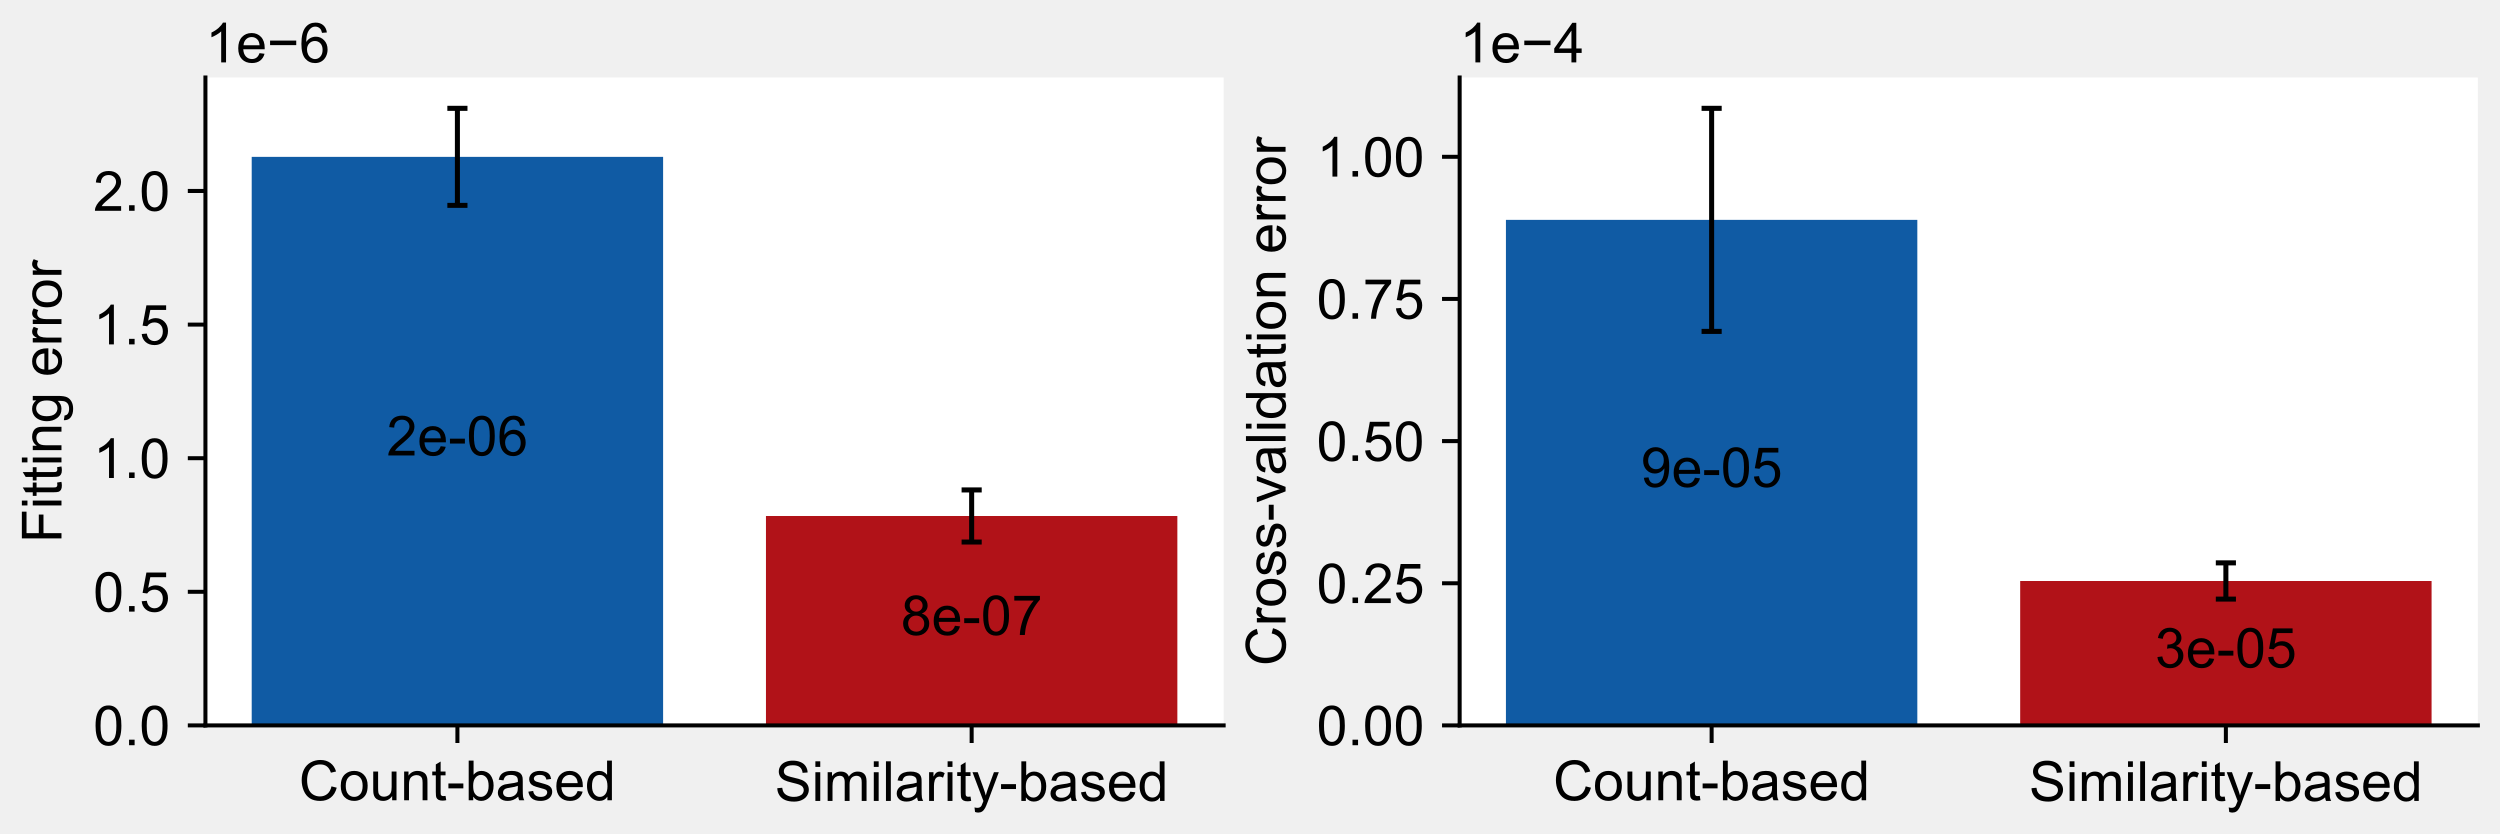
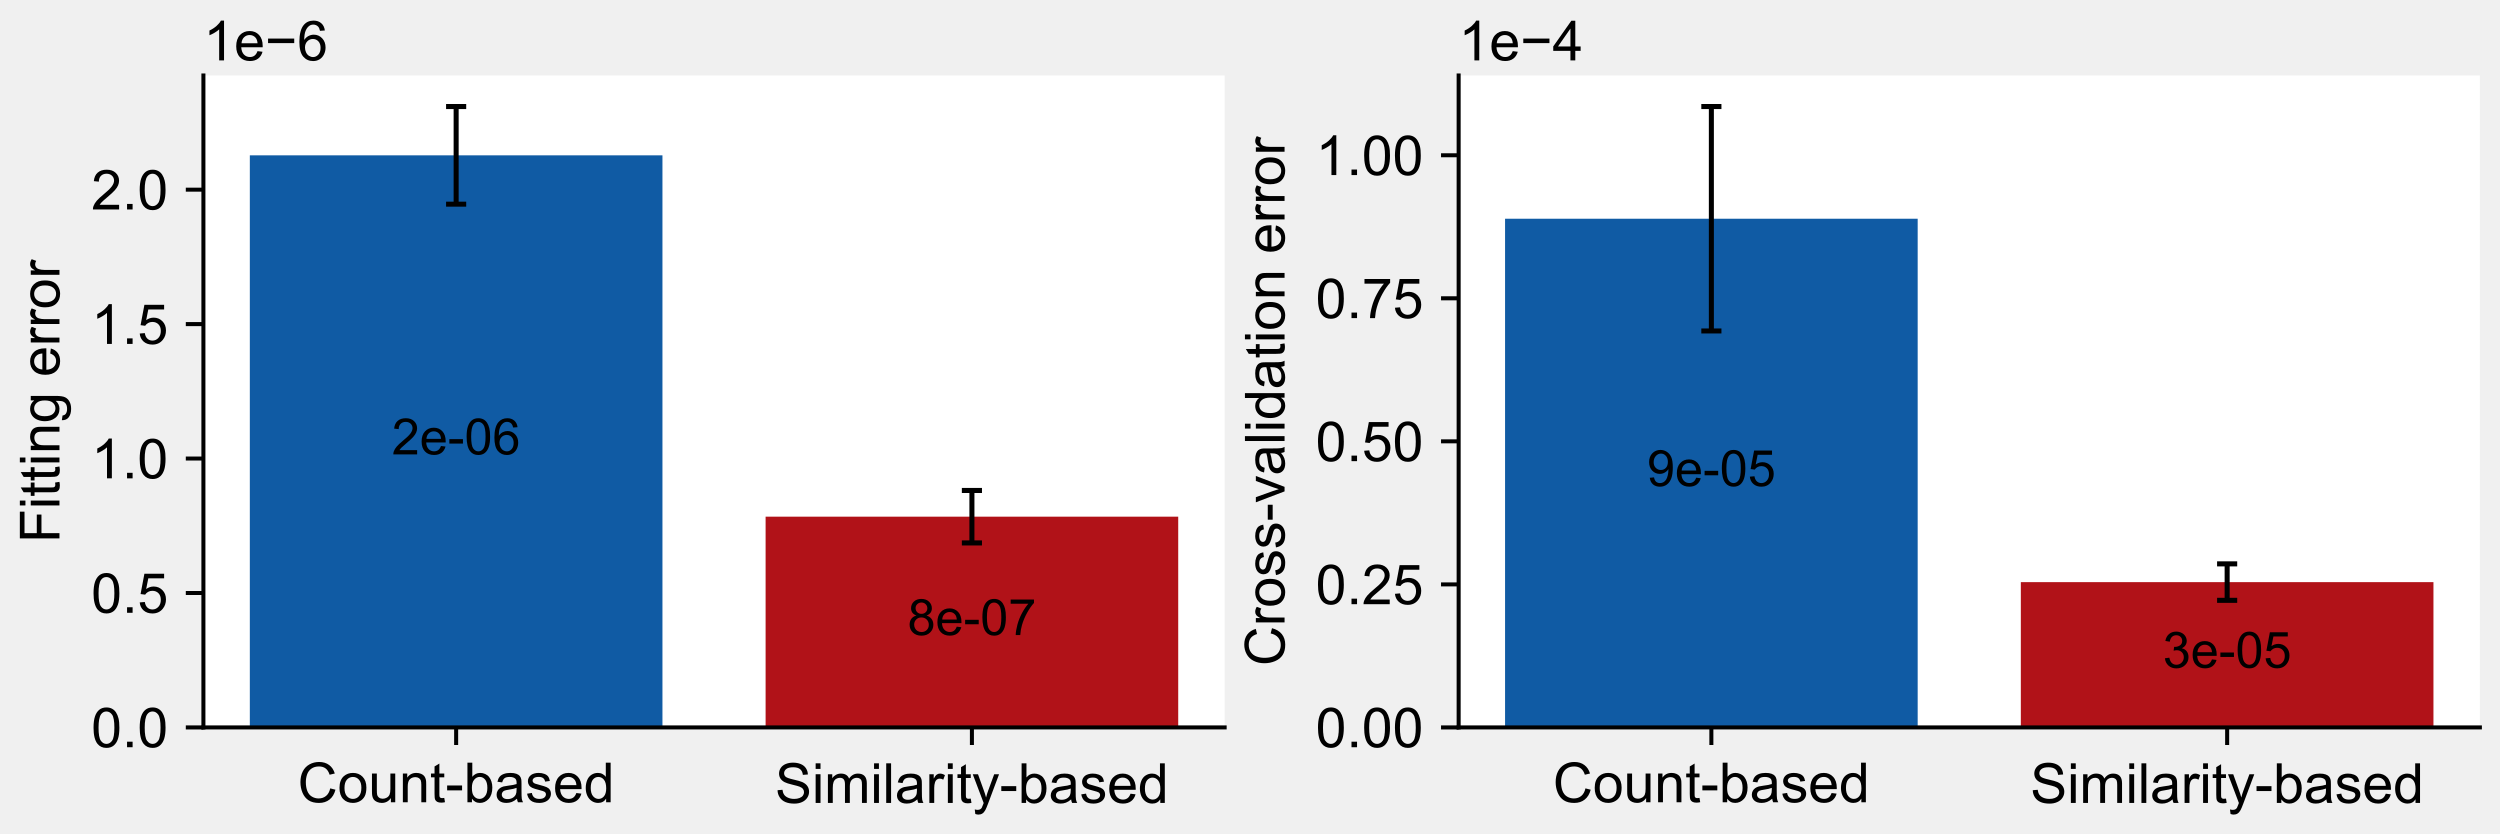
<svg xmlns="http://www.w3.org/2000/svg" xmlns:xlink="http://www.w3.org/1999/xlink" width="496.8pt" height="165.6pt" viewBox="0 0 496.8 165.6" version="1.1">
  <defs>
    <style type="text/css">*{stroke-linejoin: round; stroke-linecap: butt}</style>
  </defs>
  <g id="figure_1">
    <g id="patch_1">
      <path d="M 0 165.6  L 496.8 165.6  L 496.8 0  L 0 0  L 0 165.6  z " style="fill: none" />
    </g>
    <g id="axes_1">
      <g id="patch_2">
-         <path d="M 40.822 144.153  L 243.161 144.153  L 243.161 15.4  L 40.822 15.4  z " style="fill: #ffffff" />
+         <path d="M 40.422 144.553  L 243.361 144.553  L 243.361 15  L 40.422 15  z " style="fill: #ffffff" />
      </g>
      <g id="patch_3">
-         <path d="M 50.019 144.153  L 131.772 144.153  L 131.772 31.172  L 50.019 31.172  z " clip-path="url(#p8c876fb44a)" style="fill: #105ba4" />
+         <path d="M 49.646 144.553  L 131.642 144.553  L 131.642 30.87  L 49.646 30.87  z " clip-path="url(#p8a256f65c5)" style="fill: #105ba4" />
      </g>
      <g id="patch_4">
-         <path d="M 152.211 144.153  L 233.964 144.153  L 233.964 102.536  L 152.211 102.536  z " clip-path="url(#p8c876fb44a)" style="fill: #b11218" />
+         <path d="M 152.141 144.553  L 234.136 144.553  L 234.136 102.677  L 152.141 102.677  z " clip-path="url(#p8a256f65c5)" style="fill: #b11218" />
      </g>
      <g id="matplotlib.axis_1">
        <g id="xtick_1">
          <g id="line2d_1">
            <defs>
-               <path id="m2234fa1649" d="M 0 0  L 0 3.5  " style="stroke: #000000; stroke-width: 0.8" />
-             </defs>
-             <g>
-               <use xlink:href="#m2234fa1649" x="90.896" y="144.153" style="stroke: #000000; stroke-width: 0.8" />
+               <path id="md3c7f4e8ae" d="M 0 0  L 0 3.5  " style="stroke: #000000; stroke-width: 0.8" />
+             </defs>
+             <g>
+               <use xlink:href="#md3c7f4e8ae" x="90.644" y="144.553" style="stroke: #000000; stroke-width: 0.8" />
            </g>
          </g>
          <g id="text_1">
-             <g transform="translate(59.40475 159.0267) scale(0.11 -0.11)">
+             <g transform="translate(59.15323 159.4267) scale(0.11 -0.11)">
              <defs>
                <path id="ArialMT-43" d="M 3763 1606  L 4369 1453  Q 4178 706 3683 314  Q 3188 -78 2472 -78  Q 1731 -78 1267 223  Q 803 525 561 1097  Q 319 1669 319 2325  Q 319 3041 592 3573  Q 866 4106 1370 4382  Q 1875 4659 2481 4659  Q 3169 4659 3637 4309  Q 4106 3959 4291 3325  L 3694 3184  Q 3534 3684 3231 3912  Q 2928 4141 2469 4141  Q 1941 4141 1586 3887  Q 1231 3634 1087 3207  Q 944 2781 944 2328  Q 944 1744 1114 1308  Q 1284 872 1643 656  Q 2003 441 2422 441  Q 2931 441 3284 734  Q 3638 1028 3763 1606  z " transform="scale(0.015625)" />
                <path id="ArialMT-6f" d="M 213 1659  Q 213 2581 725 3025  Q 1153 3394 1769 3394  Q 2453 3394 2887 2945  Q 3322 2497 3322 1706  Q 3322 1066 3130 698  Q 2938 331 2570 128  Q 2203 -75 1769 -75  Q 1072 -75 642 372  Q 213 819 213 1659  z M 791 1659  Q 791 1022 1069 705  Q 1347 388 1769 388  Q 2188 388 2466 706  Q 2744 1025 2744 1678  Q 2744 2294 2464 2611  Q 2184 2928 1769 2928  Q 1347 2928 1069 2612  Q 791 2297 791 1659  z " transform="scale(0.015625)" />
                <path id="ArialMT-75" d="M 2597 0  L 2597 488  Q 2209 -75 1544 -75  Q 1250 -75 995 37  Q 741 150 617 320  Q 494 491 444 738  Q 409 903 409 1263  L 409 3319  L 972 3319  L 972 1478  Q 972 1038 1006 884  Q 1059 663 1231 536  Q 1403 409 1656 409  Q 1909 409 2131 539  Q 2353 669 2445 892  Q 2538 1116 2538 1541  L 2538 3319  L 3100 3319  L 3100 0  L 2597 0  z " transform="scale(0.015625)" />
                <path id="ArialMT-6e" d="M 422 0  L 422 3319  L 928 3319  L 928 2847  Q 1294 3394 1984 3394  Q 2284 3394 2536 3286  Q 2788 3178 2913 3003  Q 3038 2828 3088 2588  Q 3119 2431 3119 2041  L 3119 0  L 2556 0  L 2556 2019  Q 2556 2363 2490 2533  Q 2425 2703 2258 2804  Q 2091 2906 1866 2906  Q 1506 2906 1245 2678  Q 984 2450 984 1813  L 984 0  L 422 0  z " transform="scale(0.015625)" />
                <path id="ArialMT-74" d="M 1650 503  L 1731 6  Q 1494 -44 1306 -44  Q 1000 -44 831 53  Q 663 150 594 308  Q 525 466 525 972  L 525 2881  L 113 2881  L 113 3319  L 525 3319  L 525 4141  L 1084 4478  L 1084 3319  L 1650 3319  L 1650 2881  L 1084 2881  L 1084 941  Q 1084 700 1114 631  Q 1144 563 1211 522  Q 1278 481 1403 481  Q 1497 481 1650 503  z " transform="scale(0.015625)" />
                <path id="ArialMT-2d" d="M 203 1375  L 203 1941  L 1931 1941  L 1931 1375  L 203 1375  z " transform="scale(0.015625)" />
                <path id="ArialMT-62" d="M 941 0  L 419 0  L 419 4581  L 981 4581  L 981 2947  Q 1338 3394 1891 3394  Q 2197 3394 2470 3270  Q 2744 3147 2920 2923  Q 3097 2700 3197 2384  Q 3297 2069 3297 1709  Q 3297 856 2875 390  Q 2453 -75 1863 -75  Q 1275 -75 941 416  L 941 0  z M 934 1684  Q 934 1088 1097 822  Q 1363 388 1816 388  Q 2184 388 2453 708  Q 2722 1028 2722 1663  Q 2722 2313 2464 2622  Q 2206 2931 1841 2931  Q 1472 2931 1203 2611  Q 934 2291 934 1684  z " transform="scale(0.015625)" />
                <path id="ArialMT-61" d="M 2588 409  Q 2275 144 1986 34  Q 1697 -75 1366 -75  Q 819 -75 525 192  Q 231 459 231 875  Q 231 1119 342 1320  Q 453 1522 633 1644  Q 813 1766 1038 1828  Q 1203 1872 1538 1913  Q 2219 1994 2541 2106  Q 2544 2222 2544 2253  Q 2544 2597 2384 2738  Q 2169 2928 1744 2928  Q 1347 2928 1158 2789  Q 969 2650 878 2297  L 328 2372  Q 403 2725 575 2942  Q 747 3159 1072 3276  Q 1397 3394 1825 3394  Q 2250 3394 2515 3294  Q 2781 3194 2906 3042  Q 3031 2891 3081 2659  Q 3109 2516 3109 2141  L 3109 1391  Q 3109 606 3145 398  Q 3181 191 3288 0  L 2700 0  Q 2613 175 2588 409  z M 2541 1666  Q 2234 1541 1622 1453  Q 1275 1403 1131 1340  Q 988 1278 909 1158  Q 831 1038 831 891  Q 831 666 1001 516  Q 1172 366 1500 366  Q 1825 366 2078 508  Q 2331 650 2450 897  Q 2541 1088 2541 1459  L 2541 1666  z " transform="scale(0.015625)" />
                <path id="ArialMT-73" d="M 197 991  L 753 1078  Q 800 744 1014 566  Q 1228 388 1613 388  Q 2000 388 2187 545  Q 2375 703 2375 916  Q 2375 1106 2209 1216  Q 2094 1291 1634 1406  Q 1016 1563 777 1677  Q 538 1791 414 1992  Q 291 2194 291 2438  Q 291 2659 392 2848  Q 494 3038 669 3163  Q 800 3259 1026 3326  Q 1253 3394 1513 3394  Q 1903 3394 2198 3281  Q 2494 3169 2634 2976  Q 2775 2784 2828 2463  L 2278 2388  Q 2241 2644 2061 2787  Q 1881 2931 1553 2931  Q 1166 2931 1000 2803  Q 834 2675 834 2503  Q 834 2394 903 2306  Q 972 2216 1119 2156  Q 1203 2125 1616 2013  Q 2213 1853 2448 1751  Q 2684 1650 2818 1456  Q 2953 1263 2953 975  Q 2953 694 2789 445  Q 2625 197 2315 61  Q 2006 -75 1616 -75  Q 969 -75 630 194  Q 291 463 197 991  z " transform="scale(0.015625)" />
                <path id="ArialMT-65" d="M 2694 1069  L 3275 997  Q 3138 488 2766 206  Q 2394 -75 1816 -75  Q 1088 -75 661 373  Q 234 822 234 1631  Q 234 2469 665 2931  Q 1097 3394 1784 3394  Q 2450 3394 2872 2941  Q 3294 2488 3294 1666  Q 3294 1616 3291 1516  L 816 1516  Q 847 969 1125 678  Q 1403 388 1819 388  Q 2128 388 2347 550  Q 2566 713 2694 1069  z M 847 1978  L 2700 1978  Q 2663 2397 2488 2606  Q 2219 2931 1791 2931  Q 1403 2931 1139 2672  Q 875 2413 847 1978  z " transform="scale(0.015625)" />
                <path id="ArialMT-64" d="M 2575 0  L 2575 419  Q 2259 -75 1647 -75  Q 1250 -75 917 144  Q 584 363 401 755  Q 219 1147 219 1656  Q 219 2153 384 2558  Q 550 2963 881 3178  Q 1213 3394 1622 3394  Q 1922 3394 2156 3267  Q 2391 3141 2538 2938  L 2538 4581  L 3097 4581  L 3097 0  L 2575 0  z M 797 1656  Q 797 1019 1065 703  Q 1334 388 1700 388  Q 2069 388 2326 689  Q 2584 991 2584 1609  Q 2584 2291 2321 2609  Q 2059 2928 1675 2928  Q 1300 2928 1048 2622  Q 797 2316 797 1656  z " transform="scale(0.015625)" />
              </defs>
              <use xlink:href="#ArialMT-43" />
              <use xlink:href="#ArialMT-6f" x="72.217" />
              <use xlink:href="#ArialMT-75" x="127.832" />
              <use xlink:href="#ArialMT-6e" x="183.447" />
              <use xlink:href="#ArialMT-74" x="239.062" />
              <use xlink:href="#ArialMT-2d" x="266.846" />
              <use xlink:href="#ArialMT-62" x="300.146" />
              <use xlink:href="#ArialMT-61" x="355.762" />
              <use xlink:href="#ArialMT-73" x="411.377" />
              <use xlink:href="#ArialMT-65" x="461.377" />
              <use xlink:href="#ArialMT-64" x="516.992" />
            </g>
          </g>
        </g>
        <g id="xtick_2">
          <g id="line2d_2">
            <g>
-               <use xlink:href="#m2234fa1649" x="193.087" y="144.153" style="stroke: #000000; stroke-width: 0.8" />
+               <use xlink:href="#md3c7f4e8ae" x="193.139" y="144.553" style="stroke: #000000; stroke-width: 0.8" />
            </g>
          </g>
          <g id="text_2">
-             <g transform="translate(153.9658 159.1608) scale(0.11 -0.11)">
+             <g transform="translate(154.0173 159.5608) scale(0.11 -0.11)">
              <defs>
                <path id="ArialMT-53" d="M 288 1472  L 859 1522  Q 900 1178 1048 958  Q 1197 738 1509 602  Q 1822 466 2213 466  Q 2559 466 2825 569  Q 3091 672 3220 851  Q 3350 1031 3350 1244  Q 3350 1459 3225 1620  Q 3100 1781 2813 1891  Q 2628 1963 1997 2114  Q 1366 2266 1113 2400  Q 784 2572 623 2826  Q 463 3081 463 3397  Q 463 3744 659 4045  Q 856 4347 1234 4503  Q 1613 4659 2075 4659  Q 2584 4659 2973 4495  Q 3363 4331 3572 4012  Q 3781 3694 3797 3291  L 3216 3247  Q 3169 3681 2898 3903  Q 2628 4125 2100 4125  Q 1550 4125 1298 3923  Q 1047 3722 1047 3438  Q 1047 3191 1225 3031  Q 1400 2872 2139 2705  Q 2878 2538 3153 2413  Q 3553 2228 3743 1945  Q 3934 1663 3934 1294  Q 3934 928 3725 604  Q 3516 281 3123 101  Q 2731 -78 2241 -78  Q 1619 -78 1198 103  Q 778 284 539 648  Q 300 1013 288 1472  z " transform="scale(0.015625)" />
                <path id="ArialMT-69" d="M 425 3934  L 425 4581  L 988 4581  L 988 3934  L 425 3934  z M 425 0  L 425 3319  L 988 3319  L 988 0  L 425 0  z " transform="scale(0.015625)" />
                <path id="ArialMT-6d" d="M 422 0  L 422 3319  L 925 3319  L 925 2853  Q 1081 3097 1340 3245  Q 1600 3394 1931 3394  Q 2300 3394 2536 3241  Q 2772 3088 2869 2813  Q 3263 3394 3894 3394  Q 4388 3394 4653 3120  Q 4919 2847 4919 2278  L 4919 0  L 4359 0  L 4359 2091  Q 4359 2428 4304 2576  Q 4250 2725 4106 2815  Q 3963 2906 3769 2906  Q 3419 2906 3187 2673  Q 2956 2441 2956 1928  L 2956 0  L 2394 0  L 2394 2156  Q 2394 2531 2256 2718  Q 2119 2906 1806 2906  Q 1569 2906 1367 2781  Q 1166 2656 1075 2415  Q 984 2175 984 1722  L 984 0  L 422 0  z " transform="scale(0.015625)" />
                <path id="ArialMT-6c" d="M 409 0  L 409 4581  L 972 4581  L 972 0  L 409 0  z " transform="scale(0.015625)" />
                <path id="ArialMT-72" d="M 416 0  L 416 3319  L 922 3319  L 922 2816  Q 1116 3169 1280 3281  Q 1444 3394 1641 3394  Q 1925 3394 2219 3213  L 2025 2691  Q 1819 2813 1613 2813  Q 1428 2813 1281 2702  Q 1134 2591 1072 2394  Q 978 2094 978 1738  L 978 0  L 416 0  z " transform="scale(0.015625)" />
                <path id="ArialMT-79" d="M 397 -1278  L 334 -750  Q 519 -800 656 -800  Q 844 -800 956 -737  Q 1069 -675 1141 -563  Q 1194 -478 1313 -144  Q 1328 -97 1363 -6  L 103 3319  L 709 3319  L 1400 1397  Q 1534 1031 1641 628  Q 1738 1016 1872 1384  L 2581 3319  L 3144 3319  L 1881 -56  Q 1678 -603 1566 -809  Q 1416 -1088 1222 -1217  Q 1028 -1347 759 -1347  Q 597 -1347 397 -1278  z " transform="scale(0.015625)" />
              </defs>
              <use xlink:href="#ArialMT-53" />
              <use xlink:href="#ArialMT-69" x="66.699" />
              <use xlink:href="#ArialMT-6d" x="88.916" />
              <use xlink:href="#ArialMT-69" x="172.217" />
              <use xlink:href="#ArialMT-6c" x="194.434" />
              <use xlink:href="#ArialMT-61" x="216.65" />
              <use xlink:href="#ArialMT-72" x="272.266" />
              <use xlink:href="#ArialMT-69" x="305.566" />
              <use xlink:href="#ArialMT-74" x="327.783" />
              <use xlink:href="#ArialMT-79" x="355.566" />
              <use xlink:href="#ArialMT-2d" x="405.566" />
              <use xlink:href="#ArialMT-62" x="438.867" />
              <use xlink:href="#ArialMT-61" x="494.482" />
              <use xlink:href="#ArialMT-73" x="550.098" />
              <use xlink:href="#ArialMT-65" x="600.098" />
              <use xlink:href="#ArialMT-64" x="655.713" />
            </g>
          </g>
        </g>
      </g>
      <g id="matplotlib.axis_2">
        <g id="ytick_1">
          <g id="line2d_3">
            <defs>
-               <path id="md5af5649ed" d="M 0 0  L -3.5 0  " style="stroke: #000000; stroke-width: 0.8" />
-             </defs>
-             <g>
-               <use xlink:href="#md5af5649ed" x="40.822" y="144.153" style="stroke: #000000; stroke-width: 0.8" />
+               <path id="m02c6c007e2" d="M 0 0  L -3.5 0  " style="stroke: #000000; stroke-width: 0.8" />
+             </defs>
+             <g>
+               <use xlink:href="#m02c6c007e2" x="40.422" y="144.553" style="stroke: #000000; stroke-width: 0.8" />
            </g>
          </g>
          <g id="text_3">
-             <g transform="translate(18.53187 148.0899) scale(0.11 -0.11)">
+             <g transform="translate(18.13188 148.4899) scale(0.11 -0.11)">
              <defs>
                <path id="ArialMT-30" d="M 266 2259  Q 266 3072 433 3567  Q 600 4063 929 4331  Q 1259 4600 1759 4600  Q 2128 4600 2406 4451  Q 2684 4303 2865 4023  Q 3047 3744 3150 3342  Q 3253 2941 3253 2259  Q 3253 1453 3087 958  Q 2922 463 2592 192  Q 2263 -78 1759 -78  Q 1097 -78 719 397  Q 266 969 266 2259  z M 844 2259  Q 844 1131 1108 757  Q 1372 384 1759 384  Q 2147 384 2411 759  Q 2675 1134 2675 2259  Q 2675 3391 2411 3762  Q 2147 4134 1753 4134  Q 1366 4134 1134 3806  Q 844 3388 844 2259  z " transform="scale(0.015625)" />
                <path id="ArialMT-2e" d="M 581 0  L 581 641  L 1222 641  L 1222 0  L 581 0  z " transform="scale(0.015625)" />
              </defs>
              <use xlink:href="#ArialMT-30" />
              <use xlink:href="#ArialMT-2e" x="55.615" />
              <use xlink:href="#ArialMT-30" x="83.398" />
            </g>
          </g>
        </g>
        <g id="ytick_2">
          <g id="line2d_4">
            <g>
-               <use xlink:href="#md5af5649ed" x="40.822" y="117.602" style="stroke: #000000; stroke-width: 0.8" />
+               <use xlink:href="#m02c6c007e2" x="40.422" y="117.837" style="stroke: #000000; stroke-width: 0.8" />
            </g>
          </g>
          <g id="text_4">
-             <g transform="translate(18.53187 121.5392) scale(0.11 -0.11)">
+             <g transform="translate(18.13188 121.7742) scale(0.11 -0.11)">
              <defs>
                <path id="ArialMT-35" d="M 266 1200  L 856 1250  Q 922 819 1161 601  Q 1400 384 1738 384  Q 2144 384 2425 690  Q 2706 997 2706 1503  Q 2706 1984 2436 2262  Q 2166 2541 1728 2541  Q 1456 2541 1237 2417  Q 1019 2294 894 2097  L 366 2166  L 809 4519  L 3088 4519  L 3088 3981  L 1259 3981  L 1013 2750  Q 1425 3038 1878 3038  Q 2478 3038 2890 2622  Q 3303 2206 3303 1553  Q 3303 931 2941 478  Q 2500 -78 1738 -78  Q 1113 -78 717 272  Q 322 622 266 1200  z " transform="scale(0.015625)" />
              </defs>
              <use xlink:href="#ArialMT-30" />
              <use xlink:href="#ArialMT-2e" x="55.615" />
              <use xlink:href="#ArialMT-35" x="83.398" />
            </g>
          </g>
        </g>
        <g id="ytick_3">
          <g id="line2d_5">
            <g>
-               <use xlink:href="#md5af5649ed" x="40.822" y="91.052" style="stroke: #000000; stroke-width: 0.8" />
+               <use xlink:href="#m02c6c007e2" x="40.422" y="91.122" style="stroke: #000000; stroke-width: 0.8" />
            </g>
          </g>
          <g id="text_5">
-             <g transform="translate(18.53187 94.9884) scale(0.11 -0.11)">
+             <g transform="translate(18.13188 95.05845) scale(0.11 -0.11)">
              <defs>
                <path id="ArialMT-31" d="M 2384 0  L 1822 0  L 1822 3584  Q 1619 3391 1289 3197  Q 959 3003 697 2906  L 697 3450  Q 1169 3672 1522 3987  Q 1875 4303 2022 4600  L 2384 4600  L 2384 0  z " transform="scale(0.015625)" />
              </defs>
              <use xlink:href="#ArialMT-31" />
              <use xlink:href="#ArialMT-2e" x="55.615" />
              <use xlink:href="#ArialMT-30" x="83.398" />
            </g>
          </g>
        </g>
        <g id="ytick_4">
          <g id="line2d_6">
            <g>
-               <use xlink:href="#md5af5649ed" x="40.822" y="64.501" style="stroke: #000000; stroke-width: 0.8" />
+               <use xlink:href="#m02c6c007e2" x="40.422" y="64.406" style="stroke: #000000; stroke-width: 0.8" />
            </g>
          </g>
          <g id="text_6">
-             <g transform="translate(18.53187 68.43764) scale(0.11 -0.11)">
+             <g transform="translate(18.13188 68.34272) scale(0.11 -0.11)">
              <use xlink:href="#ArialMT-31" />
              <use xlink:href="#ArialMT-2e" x="55.615" />
              <use xlink:href="#ArialMT-35" x="83.398" />
            </g>
          </g>
        </g>
        <g id="ytick_5">
          <g id="line2d_7">
            <g>
-               <use xlink:href="#md5af5649ed" x="40.822" y="37.95" style="stroke: #000000; stroke-width: 0.8" />
+               <use xlink:href="#m02c6c007e2" x="40.422" y="37.69" style="stroke: #000000; stroke-width: 0.8" />
            </g>
          </g>
          <g id="text_7">
-             <g transform="translate(18.53187 41.88687) scale(0.11 -0.11)">
+             <g transform="translate(18.13188 41.62699) scale(0.11 -0.11)">
              <defs>
                <path id="ArialMT-32" d="M 3222 541  L 3222 0  L 194 0  Q 188 203 259 391  Q 375 700 629 1000  Q 884 1300 1366 1694  Q 2113 2306 2375 2664  Q 2638 3022 2638 3341  Q 2638 3675 2398 3904  Q 2159 4134 1775 4134  Q 1369 4134 1125 3890  Q 881 3647 878 3216  L 300 3275  Q 359 3922 746 4261  Q 1134 4600 1788 4600  Q 2447 4600 2831 4234  Q 3216 3869 3216 3328  Q 3216 3053 3103 2787  Q 2991 2522 2730 2228  Q 2469 1934 1863 1422  Q 1356 997 1212 845  Q 1069 694 975 541  L 3222 541  z " transform="scale(0.015625)" />
              </defs>
              <use xlink:href="#ArialMT-32" />
              <use xlink:href="#ArialMT-2e" x="55.615" />
              <use xlink:href="#ArialMT-30" x="83.398" />
            </g>
          </g>
        </g>
        <g id="text_8">
-           <g transform="translate(12.21672 107.8919) rotate(-90) scale(0.11 -0.11)">
+           <g transform="translate(11.81672 107.8919) rotate(-90) scale(0.11 -0.11)">
            <defs>
              <path id="ArialMT-46" d="M 525 0  L 525 4581  L 3616 4581  L 3616 4041  L 1131 4041  L 1131 2622  L 3281 2622  L 3281 2081  L 1131 2081  L 1131 0  L 525 0  z " transform="scale(0.015625)" />
              <path id="ArialMT-67" d="M 319 -275  L 866 -356  Q 900 -609 1056 -725  Q 1266 -881 1628 -881  Q 2019 -881 2231 -725  Q 2444 -569 2519 -288  Q 2563 -116 2559 434  Q 2191 0 1641 0  Q 956 0 581 494  Q 206 988 206 1678  Q 206 2153 378 2554  Q 550 2956 876 3175  Q 1203 3394 1644 3394  Q 2231 3394 2613 2919  L 2613 3319  L 3131 3319  L 3131 450  Q 3131 -325 2973 -648  Q 2816 -972 2473 -1159  Q 2131 -1347 1631 -1347  Q 1038 -1347 672 -1080  Q 306 -813 319 -275  z M 784 1719  Q 784 1066 1043 766  Q 1303 466 1694 466  Q 2081 466 2343 764  Q 2606 1063 2606 1700  Q 2606 2309 2336 2618  Q 2066 2928 1684 2928  Q 1309 2928 1046 2623  Q 784 2319 784 1719  z " transform="scale(0.015625)" />
              <path id="ArialMT-20" transform="scale(0.015625)" />
            </defs>
            <use xlink:href="#ArialMT-46" />
            <use xlink:href="#ArialMT-69" x="61.084" />
            <use xlink:href="#ArialMT-74" x="83.301" />
            <use xlink:href="#ArialMT-74" x="111.084" />
            <use xlink:href="#ArialMT-69" x="138.867" />
            <use xlink:href="#ArialMT-6e" x="161.084" />
            <use xlink:href="#ArialMT-67" x="216.699" />
            <use xlink:href="#ArialMT-20" x="272.314" />
            <use xlink:href="#ArialMT-65" x="300.098" />
            <use xlink:href="#ArialMT-72" x="355.713" />
            <use xlink:href="#ArialMT-72" x="389.014" />
            <use xlink:href="#ArialMT-6f" x="422.314" />
            <use xlink:href="#ArialMT-72" x="477.93" />
          </g>
        </g>
        <g id="text_9">
-           <g transform="translate(40.82187 12.4) scale(0.11 -0.11)">
+           <g transform="translate(40.42188 12) scale(0.11 -0.11)">
            <defs>
              <path id="ArialMT-2212" d="M 3381 1997  L 356 1997  L 356 2522  L 3381 2522  L 3381 1997  z " transform="scale(0.015625)" />
              <path id="ArialMT-36" d="M 3184 3459  L 2625 3416  Q 2550 3747 2413 3897  Q 2184 4138 1850 4138  Q 1581 4138 1378 3988  Q 1113 3794 959 3422  Q 806 3050 800 2363  Q 1003 2672 1297 2822  Q 1591 2972 1913 2972  Q 2475 2972 2870 2558  Q 3266 2144 3266 1488  Q 3266 1056 3080 686  Q 2894 316 2569 119  Q 2244 -78 1831 -78  Q 1128 -78 684 439  Q 241 956 241 2144  Q 241 3472 731 4075  Q 1159 4600 1884 4600  Q 2425 4600 2770 4297  Q 3116 3994 3184 3459  z M 888 1484  Q 888 1194 1011 928  Q 1134 663 1356 523  Q 1578 384 1822 384  Q 2178 384 2434 671  Q 2691 959 2691 1453  Q 2691 1928 2437 2201  Q 2184 2475 1800 2475  Q 1419 2475 1153 2201  Q 888 1928 888 1484  z " transform="scale(0.015625)" />
            </defs>
            <use xlink:href="#ArialMT-31" />
            <use xlink:href="#ArialMT-65" x="55.615" />
            <use xlink:href="#ArialMT-2212" x="111.23" />
            <use xlink:href="#ArialMT-36" x="169.629" />
          </g>
        </g>
      </g>
      <g id="LineCollection_1">
-         <path d="M 90.896 40.814  L 90.896 21.531  " clip-path="url(#p8c876fb44a)" style="fill: none; stroke: #000000" />
-         <path d="M 193.087 107.715  L 193.087 97.357  " clip-path="url(#p8c876fb44a)" style="fill: none; stroke: #000000" />
+         <path d="M 90.644 40.571  L 90.644 21.169  " clip-path="url(#p8a256f65c5)" style="fill: none; stroke: #000000" />
+         <path d="M 193.139 107.889  L 193.139 97.466  " clip-path="url(#p8a256f65c5)" style="fill: none; stroke: #000000" />
      </g>
      <g id="line2d_8">
        <defs>
-           <path id="m7885412567" d="M 2 0  L -2 -0  " style="stroke: #000000" />
+           <path id="maebb1d67a8" d="M 2 0  L -2 -0  " style="stroke: #000000" />
        </defs>
-         <g clip-path="url(#p8c876fb44a)">
-           <use xlink:href="#m7885412567" x="90.896" y="40.814" style="stroke: #000000" />
-           <use xlink:href="#m7885412567" x="193.087" y="107.715" style="stroke: #000000" />
+         <g clip-path="url(#p8a256f65c5)">
+           <use xlink:href="#maebb1d67a8" x="90.644" y="40.571" style="stroke: #000000" />
+           <use xlink:href="#maebb1d67a8" x="193.139" y="107.889" style="stroke: #000000" />
        </g>
      </g>
      <g id="line2d_9">
-         <g clip-path="url(#p8c876fb44a)">
-           <use xlink:href="#m7885412567" x="90.896" y="21.531" style="stroke: #000000" />
-           <use xlink:href="#m7885412567" x="193.087" y="97.357" style="stroke: #000000" />
+         <g clip-path="url(#p8a256f65c5)">
+           <use xlink:href="#maebb1d67a8" x="90.644" y="21.169" style="stroke: #000000" />
+           <use xlink:href="#maebb1d67a8" x="193.139" y="97.466" style="stroke: #000000" />
        </g>
      </g>
      <g id="patch_5">
-         <path d="M 40.822 144.153  L 40.822 15.4  " style="fill: none; stroke: #000000; stroke-width: 0.8; stroke-linejoin: miter; stroke-linecap: square" />
+         <path d="M 40.422 144.553  L 40.422 15  " style="fill: none; stroke: #000000; stroke-width: 0.8; stroke-linejoin: miter; stroke-linecap: square" />
      </g>
      <g id="patch_6">
-         <path d="M 40.822 144.153  L 243.161 144.153  " style="fill: none; stroke: #000000; stroke-width: 0.8; stroke-linejoin: miter; stroke-linecap: square" />
+         <path d="M 40.422 144.553  L 243.361 144.553  " style="fill: none; stroke: #000000; stroke-width: 0.8; stroke-linejoin: miter; stroke-linecap: square" />
      </g>
      <g id="text_10">
-         <g transform="translate(76.83029 90.50639) scale(0.11 -0.11)">
+         <g transform="translate(77.85745 90.29688) scale(0.1 -0.1)">
          <use xlink:href="#ArialMT-32" />
          <use xlink:href="#ArialMT-65" x="55.615" />
          <use xlink:href="#ArialMT-2d" x="111.23" />
          <use xlink:href="#ArialMT-30" x="144.531" />
          <use xlink:href="#ArialMT-36" x="200.146" />
        </g>
      </g>
      <g id="text_11">
-         <g transform="translate(179.0217 126.1881) scale(0.11 -0.11)">
+         <g transform="translate(180.3519 126.2003) scale(0.1 -0.1)">
          <defs>
            <path id="ArialMT-38" d="M 1131 2484  Q 781 2613 612 2850  Q 444 3088 444 3419  Q 444 3919 803 4259  Q 1163 4600 1759 4600  Q 2359 4600 2725 4251  Q 3091 3903 3091 3403  Q 3091 3084 2923 2848  Q 2756 2613 2416 2484  Q 2838 2347 3058 2040  Q 3278 1734 3278 1309  Q 3278 722 2862 322  Q 2447 -78 1769 -78  Q 1091 -78 675 323  Q 259 725 259 1325  Q 259 1772 486 2073  Q 713 2375 1131 2484  z M 1019 3438  Q 1019 3113 1228 2906  Q 1438 2700 1772 2700  Q 2097 2700 2305 2904  Q 2513 3109 2513 3406  Q 2513 3716 2298 3927  Q 2084 4138 1766 4138  Q 1444 4138 1231 3931  Q 1019 3725 1019 3438  z M 838 1322  Q 838 1081 952 856  Q 1066 631 1291 507  Q 1516 384 1775 384  Q 2178 384 2440 643  Q 2703 903 2703 1303  Q 2703 1709 2433 1975  Q 2163 2241 1756 2241  Q 1359 2241 1098 1978  Q 838 1716 838 1322  z " transform="scale(0.015625)" />
            <path id="ArialMT-37" d="M 303 3981  L 303 4522  L 3269 4522  L 3269 4084  Q 2831 3619 2401 2847  Q 1972 2075 1738 1259  Q 1569 684 1522 0  L 944 0  Q 953 541 1156 1306  Q 1359 2072 1739 2783  Q 2119 3494 2547 3981  L 303 3981  z " transform="scale(0.015625)" />
          </defs>
          <use xlink:href="#ArialMT-38" />
          <use xlink:href="#ArialMT-65" x="55.615" />
          <use xlink:href="#ArialMT-2d" x="111.23" />
          <use xlink:href="#ArialMT-30" x="144.531" />
          <use xlink:href="#ArialMT-37" x="200.146" />
        </g>
      </g>
    </g>
    <g id="axes_2">
      <g id="patch_7">
-         <path d="M 290.061 144.153  L 492.4 144.153  L 492.4 15.4  L 290.061 15.4  z " style="fill: #ffffff" />
+         <path d="M 289.861 144.553  L 492.8 144.553  L 492.8 15  L 289.861 15  z " style="fill: #ffffff" />
      </g>
      <g id="patch_8">
-         <path d="M 299.258 144.153  L 381.011 144.153  L 381.011 43.695  L 299.258 43.695  z " clip-path="url(#pfbbe3cf645)" style="fill: #105ba4" />
+         <path d="M 299.085 144.553  L 381.081 144.553  L 381.081 43.47  L 299.085 43.47  z " clip-path="url(#pb7fae6b1b4)" style="fill: #105ba4" />
      </g>
      <g id="patch_9">
-         <path d="M 401.45 144.153  L 483.203 144.153  L 483.203 115.453  L 401.45 115.453  z " clip-path="url(#pfbbe3cf645)" style="fill: #b11218" />
+         <path d="M 401.58 144.553  L 483.575 144.553  L 483.575 115.675  L 401.58 115.675  z " clip-path="url(#pb7fae6b1b4)" style="fill: #b11218" />
      </g>
      <g id="matplotlib.axis_3">
        <g id="xtick_3">
          <g id="line2d_10">
            <g>
-               <use xlink:href="#m2234fa1649" x="340.135" y="144.153" style="stroke: #000000; stroke-width: 0.8" />
+               <use xlink:href="#md3c7f4e8ae" x="340.083" y="144.553" style="stroke: #000000; stroke-width: 0.8" />
            </g>
          </g>
          <g id="text_12">
-             <g transform="translate(308.6438 159.0267) scale(0.11 -0.11)">
+             <g transform="translate(308.5923 159.4267) scale(0.11 -0.11)">
              <use xlink:href="#ArialMT-43" />
              <use xlink:href="#ArialMT-6f" x="72.217" />
              <use xlink:href="#ArialMT-75" x="127.832" />
              <use xlink:href="#ArialMT-6e" x="183.447" />
              <use xlink:href="#ArialMT-74" x="239.062" />
              <use xlink:href="#ArialMT-2d" x="266.846" />
              <use xlink:href="#ArialMT-62" x="300.146" />
              <use xlink:href="#ArialMT-61" x="355.762" />
              <use xlink:href="#ArialMT-73" x="411.377" />
              <use xlink:href="#ArialMT-65" x="461.377" />
              <use xlink:href="#ArialMT-64" x="516.992" />
            </g>
          </g>
        </g>
        <g id="xtick_4">
          <g id="line2d_11">
            <g>
-               <use xlink:href="#m2234fa1649" x="442.326" y="144.153" style="stroke: #000000; stroke-width: 0.8" />
+               <use xlink:href="#md3c7f4e8ae" x="442.578" y="144.553" style="stroke: #000000; stroke-width: 0.8" />
            </g>
          </g>
          <g id="text_13">
-             <g transform="translate(403.2049 159.1608) scale(0.11 -0.11)">
+             <g transform="translate(403.4564 159.5608) scale(0.11 -0.11)">
              <use xlink:href="#ArialMT-53" />
              <use xlink:href="#ArialMT-69" x="66.699" />
              <use xlink:href="#ArialMT-6d" x="88.916" />
              <use xlink:href="#ArialMT-69" x="172.217" />
              <use xlink:href="#ArialMT-6c" x="194.434" />
              <use xlink:href="#ArialMT-61" x="216.65" />
              <use xlink:href="#ArialMT-72" x="272.266" />
              <use xlink:href="#ArialMT-69" x="305.566" />
              <use xlink:href="#ArialMT-74" x="327.783" />
              <use xlink:href="#ArialMT-79" x="355.566" />
              <use xlink:href="#ArialMT-2d" x="405.566" />
              <use xlink:href="#ArialMT-62" x="438.867" />
              <use xlink:href="#ArialMT-61" x="494.482" />
              <use xlink:href="#ArialMT-73" x="550.098" />
              <use xlink:href="#ArialMT-65" x="600.098" />
              <use xlink:href="#ArialMT-64" x="655.713" />
            </g>
          </g>
        </g>
      </g>
      <g id="matplotlib.axis_4">
        <g id="ytick_6">
          <g id="line2d_12">
            <g>
-               <use xlink:href="#md5af5649ed" x="290.061" y="144.153" style="stroke: #000000; stroke-width: 0.8" />
+               <use xlink:href="#m02c6c007e2" x="289.861" y="144.553" style="stroke: #000000; stroke-width: 0.8" />
            </g>
          </g>
          <g id="text_14">
-             <g transform="translate(261.6539 148.0899) scale(0.11 -0.11)">
+             <g transform="translate(261.4539 148.4899) scale(0.11 -0.11)">
              <use xlink:href="#ArialMT-30" />
              <use xlink:href="#ArialMT-2e" x="55.615" />
              <use xlink:href="#ArialMT-30" x="83.398" />
              <use xlink:href="#ArialMT-30" x="139.014" />
            </g>
          </g>
        </g>
        <g id="ytick_7">
          <g id="line2d_13">
            <g>
-               <use xlink:href="#md5af5649ed" x="290.061" y="115.904" style="stroke: #000000; stroke-width: 0.8" />
+               <use xlink:href="#m02c6c007e2" x="289.861" y="116.128" style="stroke: #000000; stroke-width: 0.8" />
            </g>
          </g>
          <g id="text_15">
-             <g transform="translate(261.6539 119.8405) scale(0.11 -0.11)">
+             <g transform="translate(261.4539 120.065) scale(0.11 -0.11)">
              <use xlink:href="#ArialMT-30" />
              <use xlink:href="#ArialMT-2e" x="55.615" />
              <use xlink:href="#ArialMT-32" x="83.398" />
              <use xlink:href="#ArialMT-35" x="139.014" />
            </g>
          </g>
        </g>
        <g id="ytick_8">
          <g id="line2d_14">
            <g>
-               <use xlink:href="#md5af5649ed" x="290.061" y="87.654" style="stroke: #000000; stroke-width: 0.8" />
+               <use xlink:href="#m02c6c007e2" x="289.861" y="87.703" style="stroke: #000000; stroke-width: 0.8" />
            </g>
          </g>
          <g id="text_16">
-             <g transform="translate(261.6539 91.59113) scale(0.11 -0.11)">
+             <g transform="translate(261.4539 91.64008) scale(0.11 -0.11)">
              <use xlink:href="#ArialMT-30" />
              <use xlink:href="#ArialMT-2e" x="55.615" />
              <use xlink:href="#ArialMT-35" x="83.398" />
              <use xlink:href="#ArialMT-30" x="139.014" />
            </g>
          </g>
        </g>
        <g id="ytick_9">
          <g id="line2d_15">
            <g>
-               <use xlink:href="#md5af5649ed" x="290.061" y="59.405" style="stroke: #000000; stroke-width: 0.8" />
+               <use xlink:href="#m02c6c007e2" x="289.861" y="59.278" style="stroke: #000000; stroke-width: 0.8" />
            </g>
          </g>
          <g id="text_17">
-             <g transform="translate(261.6539 63.34173) scale(0.11 -0.11)">
+             <g transform="translate(261.4539 63.21515) scale(0.11 -0.11)">
              <use xlink:href="#ArialMT-30" />
              <use xlink:href="#ArialMT-2e" x="55.615" />
              <use xlink:href="#ArialMT-37" x="83.398" />
              <use xlink:href="#ArialMT-35" x="139.014" />
            </g>
          </g>
        </g>
        <g id="ytick_10">
          <g id="line2d_16">
            <g>
-               <use xlink:href="#md5af5649ed" x="290.061" y="31.156" style="stroke: #000000; stroke-width: 0.8" />
+               <use xlink:href="#m02c6c007e2" x="289.861" y="30.853" style="stroke: #000000; stroke-width: 0.8" />
            </g>
          </g>
          <g id="text_18">
-             <g transform="translate(261.6539 35.09234) scale(0.11 -0.11)">
+             <g transform="translate(261.4539 34.79023) scale(0.11 -0.11)">
              <use xlink:href="#ArialMT-31" />
              <use xlink:href="#ArialMT-2e" x="55.615" />
              <use xlink:href="#ArialMT-30" x="83.398" />
              <use xlink:href="#ArialMT-30" x="139.014" />
            </g>
          </g>
        </g>
        <g id="text_19">
-           <g transform="translate(255.4677 132.3454) rotate(-90) scale(0.11 -0.11)">
+           <g transform="translate(255.2677 132.3454) rotate(-90) scale(0.11 -0.11)">
            <defs>
              <path id="ArialMT-76" d="M 1344 0  L 81 3319  L 675 3319  L 1388 1331  Q 1503 1009 1600 663  Q 1675 925 1809 1294  L 2547 3319  L 3125 3319  L 1869 0  L 1344 0  z " transform="scale(0.015625)" />
            </defs>
            <use xlink:href="#ArialMT-43" />
            <use xlink:href="#ArialMT-72" x="72.217" />
            <use xlink:href="#ArialMT-6f" x="105.518" />
            <use xlink:href="#ArialMT-73" x="161.133" />
            <use xlink:href="#ArialMT-73" x="211.133" />
            <use xlink:href="#ArialMT-2d" x="261.133" />
            <use xlink:href="#ArialMT-76" x="294.434" />
            <use xlink:href="#ArialMT-61" x="344.434" />
            <use xlink:href="#ArialMT-6c" x="400.049" />
            <use xlink:href="#ArialMT-69" x="422.266" />
            <use xlink:href="#ArialMT-64" x="444.482" />
            <use xlink:href="#ArialMT-61" x="500.098" />
            <use xlink:href="#ArialMT-74" x="555.713" />
            <use xlink:href="#ArialMT-69" x="583.496" />
            <use xlink:href="#ArialMT-6f" x="605.713" />
            <use xlink:href="#ArialMT-6e" x="661.328" />
            <use xlink:href="#ArialMT-20" x="716.943" />
            <use xlink:href="#ArialMT-65" x="744.727" />
            <use xlink:href="#ArialMT-72" x="800.342" />
            <use xlink:href="#ArialMT-72" x="833.643" />
            <use xlink:href="#ArialMT-6f" x="866.943" />
            <use xlink:href="#ArialMT-72" x="922.559" />
          </g>
        </g>
        <g id="text_20">
-           <g transform="translate(290.0609 12.4) scale(0.11 -0.11)">
+           <g transform="translate(289.8609 12) scale(0.11 -0.11)">
            <defs>
              <path id="ArialMT-34" d="M 2069 0  L 2069 1097  L 81 1097  L 81 1613  L 2172 4581  L 2631 4581  L 2631 1613  L 3250 1613  L 3250 1097  L 2631 1097  L 2631 0  L 2069 0  z M 2069 1613  L 2069 3678  L 634 1613  L 2069 1613  z " transform="scale(0.015625)" />
            </defs>
            <use xlink:href="#ArialMT-31" />
            <use xlink:href="#ArialMT-65" x="55.615" />
            <use xlink:href="#ArialMT-2212" x="111.23" />
            <use xlink:href="#ArialMT-34" x="169.629" />
          </g>
        </g>
      </g>
      <g id="LineCollection_2">
-         <path d="M 340.135 65.858  L 340.135 21.531  " clip-path="url(#pfbbe3cf645)" style="fill: none; stroke: #000000" />
-         <path d="M 442.326 119.053  L 442.326 111.854  " clip-path="url(#pfbbe3cf645)" style="fill: none; stroke: #000000" />
+         <path d="M 340.083 65.772  L 340.083 21.169  " clip-path="url(#pb7fae6b1b4)" style="fill: none; stroke: #000000" />
+         <path d="M 442.578 119.297  L 442.578 112.053  " clip-path="url(#pb7fae6b1b4)" style="fill: none; stroke: #000000" />
      </g>
      <g id="line2d_17">
-         <g clip-path="url(#pfbbe3cf645)">
-           <use xlink:href="#m7885412567" x="340.135" y="65.858" style="stroke: #000000" />
-           <use xlink:href="#m7885412567" x="442.326" y="119.053" style="stroke: #000000" />
+         <g clip-path="url(#pb7fae6b1b4)">
+           <use xlink:href="#maebb1d67a8" x="340.083" y="65.772" style="stroke: #000000" />
+           <use xlink:href="#maebb1d67a8" x="442.578" y="119.297" style="stroke: #000000" />
        </g>
      </g>
      <g id="line2d_18">
-         <g clip-path="url(#pfbbe3cf645)">
-           <use xlink:href="#m7885412567" x="340.135" y="21.531" style="stroke: #000000" />
-           <use xlink:href="#m7885412567" x="442.326" y="111.854" style="stroke: #000000" />
+         <g clip-path="url(#pb7fae6b1b4)">
+           <use xlink:href="#maebb1d67a8" x="340.083" y="21.169" style="stroke: #000000" />
+           <use xlink:href="#maebb1d67a8" x="442.578" y="112.053" style="stroke: #000000" />
        </g>
      </g>
      <g id="patch_10">
-         <path d="M 290.061 144.153  L 290.061 15.4  " style="fill: none; stroke: #000000; stroke-width: 0.8; stroke-linejoin: miter; stroke-linecap: square" />
+         <path d="M 289.861 144.553  L 289.861 15  " style="fill: none; stroke: #000000; stroke-width: 0.8; stroke-linejoin: miter; stroke-linecap: square" />
      </g>
      <g id="patch_11">
-         <path d="M 290.061 144.153  L 492.4 144.153  " style="fill: none; stroke: #000000; stroke-width: 0.8; stroke-linejoin: miter; stroke-linecap: square" />
+         <path d="M 289.861 144.553  L 492.8 144.553  " style="fill: none; stroke: #000000; stroke-width: 0.8; stroke-linejoin: miter; stroke-linecap: square" />
      </g>
      <g id="text_21">
-         <g transform="translate(326.0694 96.76751) scale(0.11 -0.11)">
+         <g transform="translate(327.2965 96.59689) scale(0.1 -0.1)">
          <defs>
            <path id="ArialMT-39" d="M 350 1059  L 891 1109  Q 959 728 1153 556  Q 1347 384 1650 384  Q 1909 384 2104 503  Q 2300 622 2425 820  Q 2550 1019 2634 1356  Q 2719 1694 2719 2044  Q 2719 2081 2716 2156  Q 2547 1888 2255 1720  Q 1963 1553 1622 1553  Q 1053 1553 659 1965  Q 266 2378 266 3053  Q 266 3750 677 4175  Q 1088 4600 1706 4600  Q 2153 4600 2523 4359  Q 2894 4119 3086 3673  Q 3278 3228 3278 2384  Q 3278 1506 3087 986  Q 2897 466 2520 194  Q 2144 -78 1638 -78  Q 1100 -78 759 220  Q 419 519 350 1059  z M 2653 3081  Q 2653 3566 2395 3850  Q 2138 4134 1775 4134  Q 1400 4134 1122 3828  Q 844 3522 844 3034  Q 844 2597 1108 2323  Q 1372 2050 1759 2050  Q 2150 2050 2401 2323  Q 2653 2597 2653 3081  z " transform="scale(0.015625)" />
          </defs>
          <use xlink:href="#ArialMT-39" />
          <use xlink:href="#ArialMT-65" x="55.615" />
          <use xlink:href="#ArialMT-2d" x="111.23" />
          <use xlink:href="#ArialMT-30" x="144.531" />
          <use xlink:href="#ArialMT-35" x="200.146" />
        </g>
      </g>
      <g id="text_22">
-         <g transform="translate(428.2608 132.6468) scale(0.11 -0.11)">
+         <g transform="translate(429.791 132.6991) scale(0.1 -0.1)">
          <defs>
            <path id="ArialMT-33" d="M 269 1209  L 831 1284  Q 928 806 1161 595  Q 1394 384 1728 384  Q 2125 384 2398 659  Q 2672 934 2672 1341  Q 2672 1728 2419 1979  Q 2166 2231 1775 2231  Q 1616 2231 1378 2169  L 1441 2663  Q 1497 2656 1531 2656  Q 1891 2656 2178 2843  Q 2466 3031 2466 3422  Q 2466 3731 2256 3934  Q 2047 4138 1716 4138  Q 1388 4138 1169 3931  Q 950 3725 888 3313  L 325 3413  Q 428 3978 793 4289  Q 1159 4600 1703 4600  Q 2078 4600 2393 4439  Q 2709 4278 2876 4000  Q 3044 3722 3044 3409  Q 3044 3113 2884 2869  Q 2725 2625 2413 2481  Q 2819 2388 3044 2092  Q 3269 1797 3269 1353  Q 3269 753 2831 336  Q 2394 -81 1725 -81  Q 1122 -81 723 278  Q 325 638 269 1209  z " transform="scale(0.015625)" />
          </defs>
          <use xlink:href="#ArialMT-33" />
          <use xlink:href="#ArialMT-65" x="55.615" />
          <use xlink:href="#ArialMT-2d" x="111.23" />
          <use xlink:href="#ArialMT-30" x="144.531" />
          <use xlink:href="#ArialMT-35" x="200.146" />
        </g>
      </g>
    </g>
  </g>
  <defs>
-     <clipPath id="p8c876fb44a">
-       <rect x="40.822" y="15.4" width="202.339" height="128.753" />
+     <clipPath id="p8a256f65c5">
+       <rect x="40.422" y="15" width="202.939" height="129.553" />
    </clipPath>
-     <clipPath id="pfbbe3cf645">
-       <rect x="290.061" y="15.4" width="202.339" height="128.753" />
+     <clipPath id="pb7fae6b1b4">
+       <rect x="289.861" y="15" width="202.939" height="129.553" />
    </clipPath>
  </defs>
</svg>
